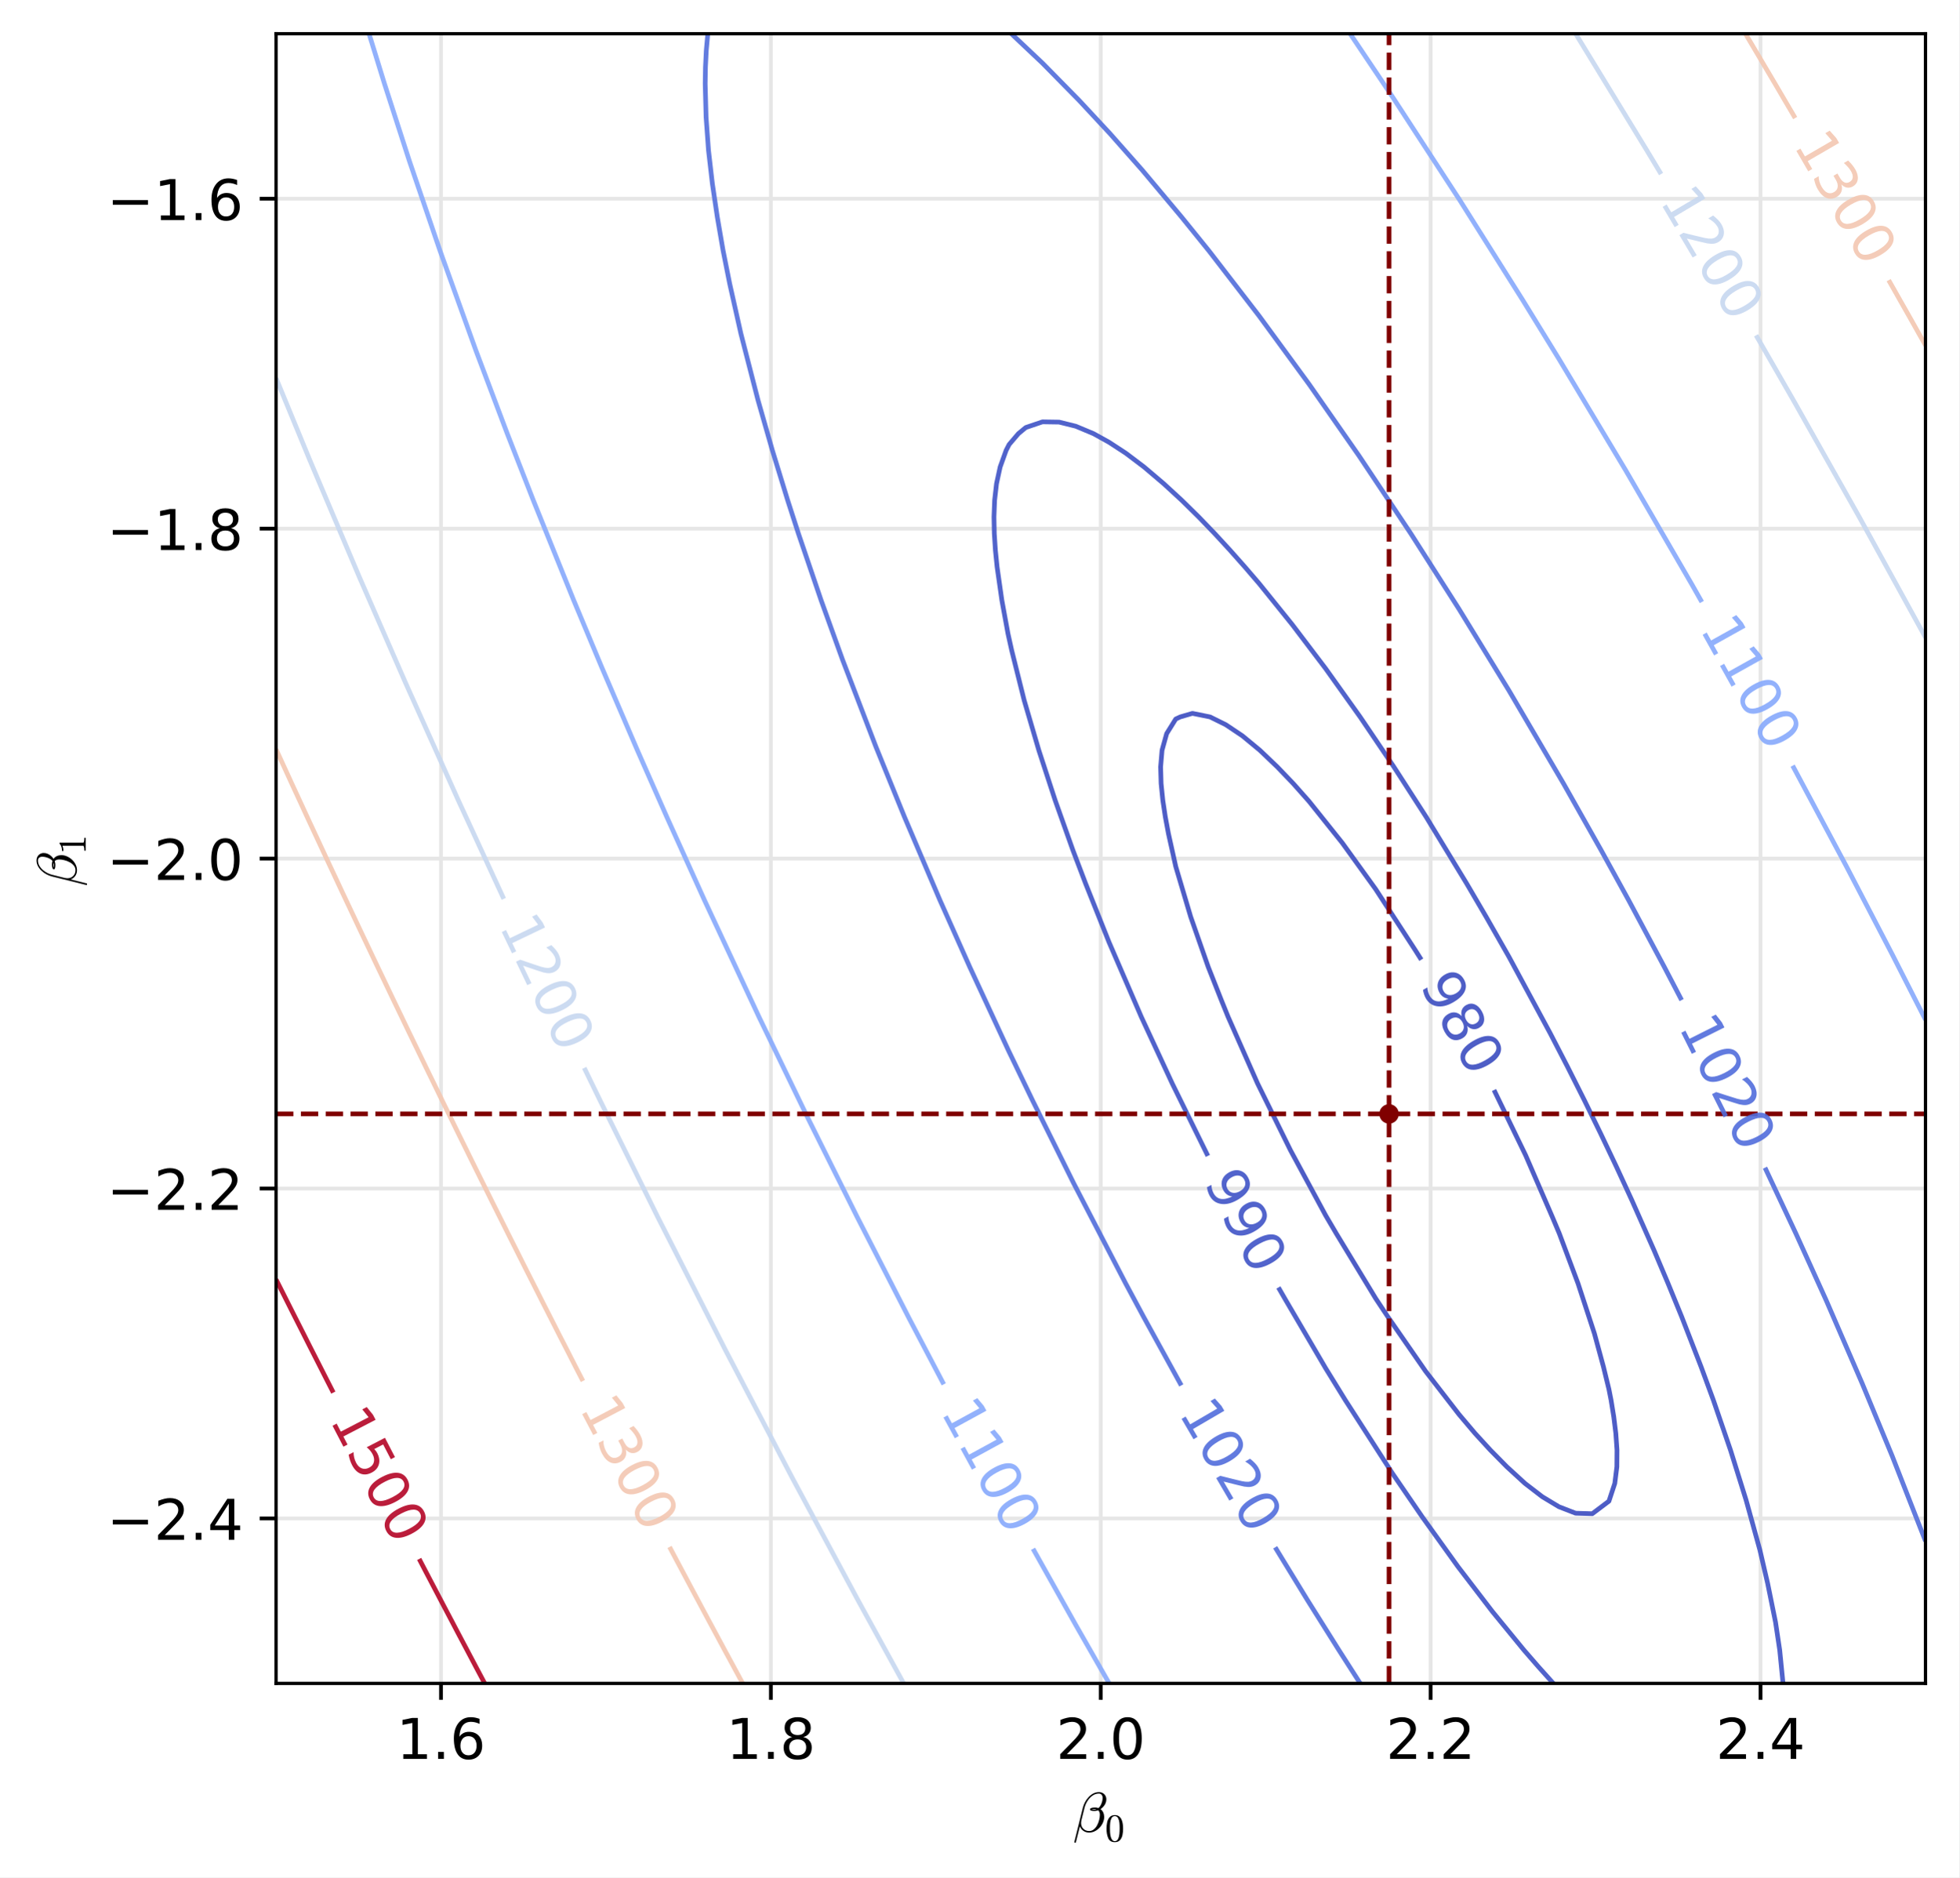
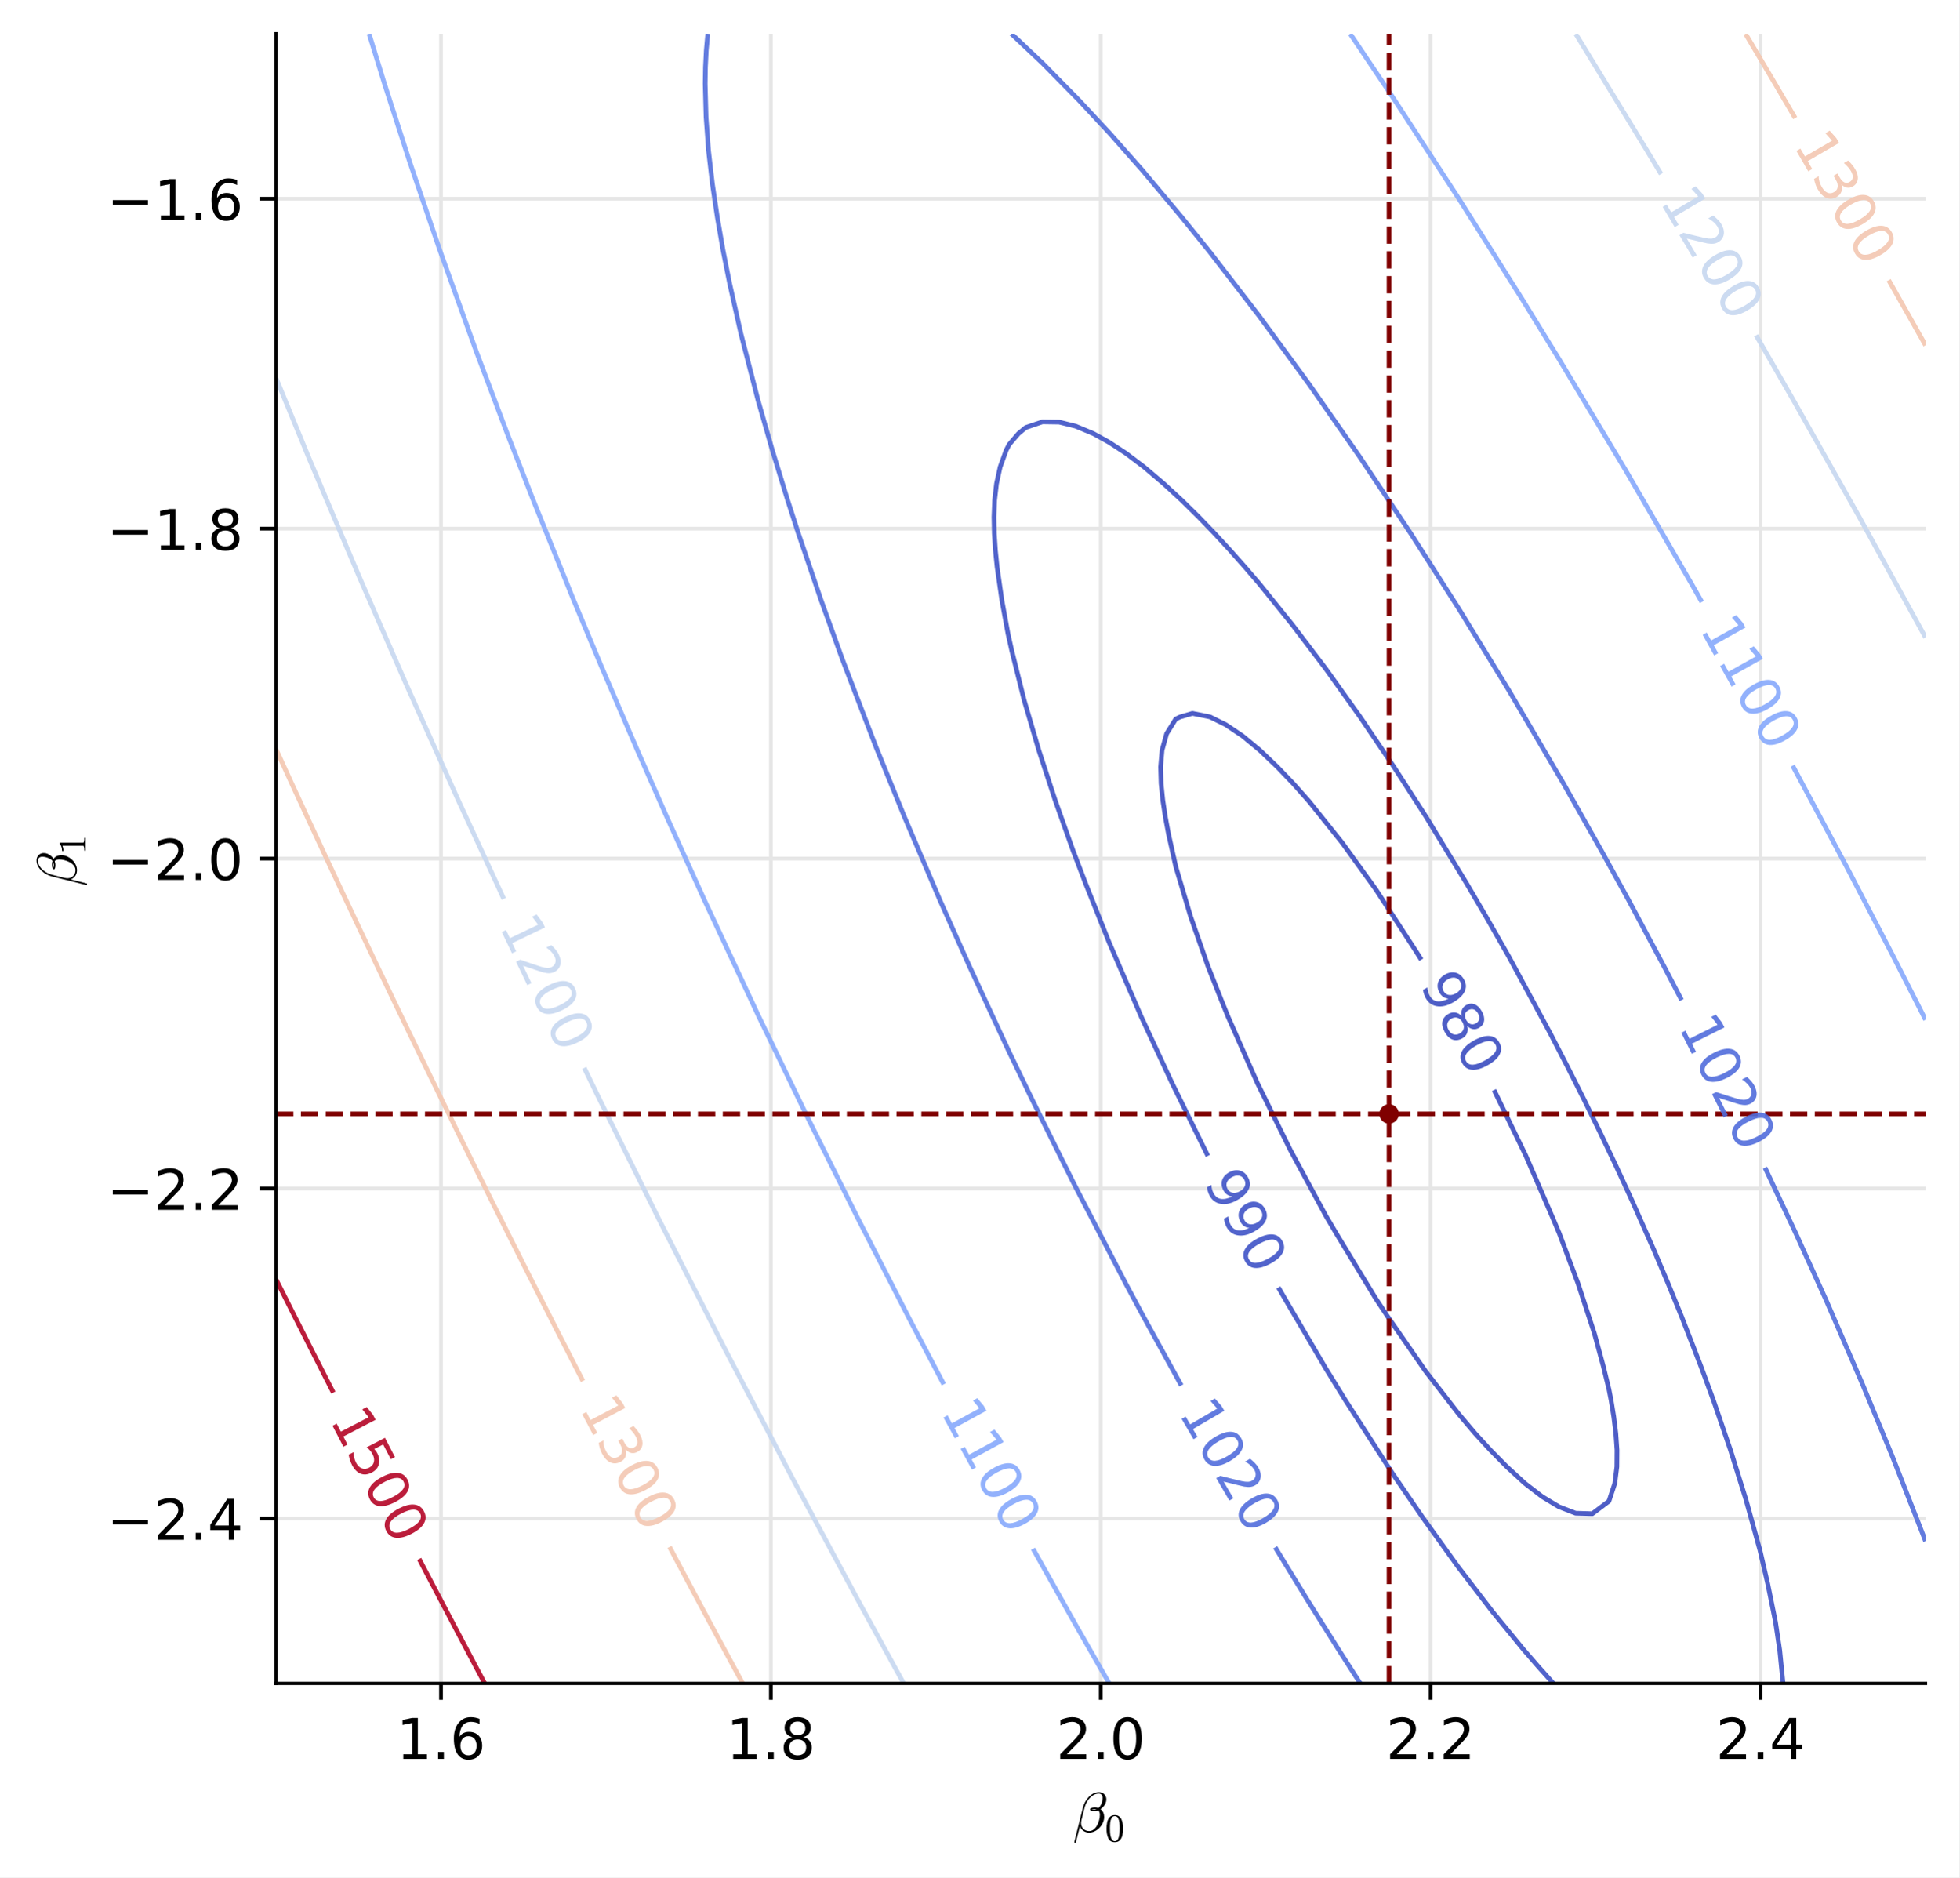
<svg xmlns="http://www.w3.org/2000/svg" xmlns:xlink="http://www.w3.org/1999/xlink" width="418.393pt" height="400.868pt" viewBox="0 0 418.393 400.868" version="1.1">
  <defs>
    <style type="text/css">*{stroke-linejoin: round; stroke-linecap: butt}</style>
  </defs>
  <g id="figure_1">
    <g id="patch_1">
      <path d="M -0 400.868  L 418.393 400.868  L 418.393 0  L -0 0  z " style="fill: #ffffff" />
    </g>
    <g id="axes_1">
      <g id="patch_2">
        <path d="M 58.953 359.44  L 411.193 359.44  L 411.193 7.2  L 58.953 7.2  z " style="fill: #ffffff" />
      </g>
      <g id="matplotlib.axis_1">
        <g id="xtick_1">
          <g id="line2d_1">
-             <path d="M 94.177 359.44  L 94.177 7.2  " clip-path="url(#pb0c9fd48da)" style="fill: none; stroke: #e6e6e6; stroke-width: 0.8; stroke-linecap: square" />
+             <path d="M 94.177 359.44  L 94.177 7.2  " clip-path="url(#pde7f11055d)" style="fill: none; stroke: #e6e6e6; stroke-width: 0.8; stroke-linecap: square" />
          </g>
          <g id="line2d_2">
            <defs>
-               <path id="m030acf372f" d="M 0 0  L 0 3.5  " style="stroke: #000000; stroke-width: 0.8" />
-             </defs>
-             <g>
-               <use xlink:href="#m030acf372f" x="94.177" y="359.44" style="stroke: #000000; stroke-width: 0.8" />
+               <path id="mb6b72f43f3" d="M 0 0  L 0 3.5  " style="stroke: #000000; stroke-width: 0.8" />
+             </defs>
+             <g>
+               <use xlink:href="#mb6b72f43f3" x="94.177" y="359.44" style="stroke: #000000; stroke-width: 0.8" />
            </g>
          </g>
          <g id="text_1">
            <g transform="translate(84.63525 375.5581) scale(0.12 -0.12)">
              <defs>
                <path id="DejaVuSans-31" d="M 794 531  L 1825 531  L 1825 4091  L 703 3866  L 703 4441  L 1819 4666  L 2450 4666  L 2450 531  L 3481 531  L 3481 0  L 794 0  L 794 531  z " transform="scale(0.015625)" />
                <path id="DejaVuSans-2e" d="M 684 794  L 1344 794  L 1344 0  L 684 0  L 684 794  z " transform="scale(0.015625)" />
                <path id="DejaVuSans-36" d="M 2113 2584  Q 1688 2584 1439 2293  Q 1191 2003 1191 1497  Q 1191 994 1439 701  Q 1688 409 2113 409  Q 2538 409 2786 701  Q 3034 994 3034 1497  Q 3034 2003 2786 2293  Q 2538 2584 2113 2584  z M 3366 4563  L 3366 3988  Q 3128 4100 2886 4159  Q 2644 4219 2406 4219  Q 1781 4219 1451 3797  Q 1122 3375 1075 2522  Q 1259 2794 1537 2939  Q 1816 3084 2150 3084  Q 2853 3084 3261 2657  Q 3669 2231 3669 1497  Q 3669 778 3244 343  Q 2819 -91 2113 -91  Q 1303 -91 875 529  Q 447 1150 447 2328  Q 447 3434 972 4092  Q 1497 4750 2381 4750  Q 2619 4750 2861 4703  Q 3103 4656 3366 4563  z " transform="scale(0.015625)" />
              </defs>
              <use xlink:href="#DejaVuSans-31" />
              <use xlink:href="#DejaVuSans-2e" x="63.623" />
              <use xlink:href="#DejaVuSans-36" x="95.41" />
            </g>
          </g>
        </g>
        <g id="xtick_2">
          <g id="line2d_3">
-             <path d="M 164.625 359.44  L 164.625 7.2  " clip-path="url(#pb0c9fd48da)" style="fill: none; stroke: #e6e6e6; stroke-width: 0.8; stroke-linecap: square" />
+             <path d="M 164.625 359.44  L 164.625 7.2  " clip-path="url(#pde7f11055d)" style="fill: none; stroke: #e6e6e6; stroke-width: 0.8; stroke-linecap: square" />
          </g>
          <g id="line2d_4">
            <g>
-               <use xlink:href="#m030acf372f" x="164.625" y="359.44" style="stroke: #000000; stroke-width: 0.8" />
+               <use xlink:href="#mb6b72f43f3" x="164.625" y="359.44" style="stroke: #000000; stroke-width: 0.8" />
            </g>
          </g>
          <g id="text_2">
            <g transform="translate(155.0832 375.5581) scale(0.12 -0.12)">
              <defs>
                <path id="DejaVuSans-38" d="M 2034 2216  Q 1584 2216 1326 1975  Q 1069 1734 1069 1313  Q 1069 891 1326 650  Q 1584 409 2034 409  Q 2484 409 2743 651  Q 3003 894 3003 1313  Q 3003 1734 2745 1975  Q 2488 2216 2034 2216  z M 1403 2484  Q 997 2584 770 2862  Q 544 3141 544 3541  Q 544 4100 942 4425  Q 1341 4750 2034 4750  Q 2731 4750 3128 4425  Q 3525 4100 3525 3541  Q 3525 3141 3298 2862  Q 3072 2584 2669 2484  Q 3125 2378 3379 2068  Q 3634 1759 3634 1313  Q 3634 634 3220 271  Q 2806 -91 2034 -91  Q 1263 -91 848 271  Q 434 634 434 1313  Q 434 1759 690 2068  Q 947 2378 1403 2484  z M 1172 3481  Q 1172 3119 1398 2916  Q 1625 2713 2034 2713  Q 2441 2713 2670 2916  Q 2900 3119 2900 3481  Q 2900 3844 2670 4047  Q 2441 4250 2034 4250  Q 1625 4250 1398 4047  Q 1172 3844 1172 3481  z " transform="scale(0.015625)" />
              </defs>
              <use xlink:href="#DejaVuSans-31" />
              <use xlink:href="#DejaVuSans-2e" x="63.623" />
              <use xlink:href="#DejaVuSans-38" x="95.41" />
            </g>
          </g>
        </g>
        <g id="xtick_3">
          <g id="line2d_5">
-             <path d="M 235.073 359.44  L 235.073 7.2  " clip-path="url(#pb0c9fd48da)" style="fill: none; stroke: #e6e6e6; stroke-width: 0.8; stroke-linecap: square" />
+             <path d="M 235.073 359.44  L 235.073 7.2  " clip-path="url(#pde7f11055d)" style="fill: none; stroke: #e6e6e6; stroke-width: 0.8; stroke-linecap: square" />
          </g>
          <g id="line2d_6">
            <g>
-               <use xlink:href="#m030acf372f" x="235.073" y="359.44" style="stroke: #000000; stroke-width: 0.8" />
+               <use xlink:href="#mb6b72f43f3" x="235.073" y="359.44" style="stroke: #000000; stroke-width: 0.8" />
            </g>
          </g>
          <g id="text_3">
            <g transform="translate(225.5312 375.5581) scale(0.12 -0.12)">
              <defs>
                <path id="DejaVuSans-32" d="M 1228 531  L 3431 531  L 3431 0  L 469 0  L 469 531  Q 828 903 1448 1529  Q 2069 2156 2228 2338  Q 2531 2678 2651 2914  Q 2772 3150 2772 3378  Q 2772 3750 2511 3984  Q 2250 4219 1831 4219  Q 1534 4219 1204 4116  Q 875 4013 500 3803  L 500 4441  Q 881 4594 1212 4672  Q 1544 4750 1819 4750  Q 2544 4750 2975 4387  Q 3406 4025 3406 3419  Q 3406 3131 3298 2873  Q 3191 2616 2906 2266  Q 2828 2175 2409 1742  Q 1991 1309 1228 531  z " transform="scale(0.015625)" />
                <path id="DejaVuSans-30" d="M 2034 4250  Q 1547 4250 1301 3770  Q 1056 3291 1056 2328  Q 1056 1369 1301 889  Q 1547 409 2034 409  Q 2525 409 2770 889  Q 3016 1369 3016 2328  Q 3016 3291 2770 3770  Q 2525 4250 2034 4250  z M 2034 4750  Q 2819 4750 3233 4129  Q 3647 3509 3647 2328  Q 3647 1150 3233 529  Q 2819 -91 2034 -91  Q 1250 -91 836 529  Q 422 1150 422 2328  Q 422 3509 836 4129  Q 1250 4750 2034 4750  z " transform="scale(0.015625)" />
              </defs>
              <use xlink:href="#DejaVuSans-32" />
              <use xlink:href="#DejaVuSans-2e" x="63.623" />
              <use xlink:href="#DejaVuSans-30" x="95.41" />
            </g>
          </g>
        </g>
        <g id="xtick_4">
          <g id="line2d_7">
-             <path d="M 305.521 359.44  L 305.521 7.2  " clip-path="url(#pb0c9fd48da)" style="fill: none; stroke: #e6e6e6; stroke-width: 0.8; stroke-linecap: square" />
+             <path d="M 305.521 359.44  L 305.521 7.2  " clip-path="url(#pde7f11055d)" style="fill: none; stroke: #e6e6e6; stroke-width: 0.8; stroke-linecap: square" />
          </g>
          <g id="line2d_8">
            <g>
-               <use xlink:href="#m030acf372f" x="305.521" y="359.44" style="stroke: #000000; stroke-width: 0.8" />
+               <use xlink:href="#mb6b72f43f3" x="305.521" y="359.44" style="stroke: #000000; stroke-width: 0.8" />
            </g>
          </g>
          <g id="text_4">
            <g transform="translate(295.9792 375.5581) scale(0.12 -0.12)">
              <use xlink:href="#DejaVuSans-32" />
              <use xlink:href="#DejaVuSans-2e" x="63.623" />
              <use xlink:href="#DejaVuSans-32" x="95.41" />
            </g>
          </g>
        </g>
        <g id="xtick_5">
          <g id="line2d_9">
-             <path d="M 375.969 359.44  L 375.969 7.2  " clip-path="url(#pb0c9fd48da)" style="fill: none; stroke: #e6e6e6; stroke-width: 0.8; stroke-linecap: square" />
+             <path d="M 375.969 359.44  L 375.969 7.2  " clip-path="url(#pde7f11055d)" style="fill: none; stroke: #e6e6e6; stroke-width: 0.8; stroke-linecap: square" />
          </g>
          <g id="line2d_10">
            <g>
-               <use xlink:href="#m030acf372f" x="375.969" y="359.44" style="stroke: #000000; stroke-width: 0.8" />
+               <use xlink:href="#mb6b72f43f3" x="375.969" y="359.44" style="stroke: #000000; stroke-width: 0.8" />
            </g>
          </g>
          <g id="text_5">
            <g transform="translate(366.4273 375.5581) scale(0.12 -0.12)">
              <defs>
                <path id="DejaVuSans-34" d="M 2419 4116  L 825 1625  L 2419 1625  L 2419 4116  z M 2253 4666  L 3047 4666  L 3047 1625  L 3713 1625  L 3713 1100  L 3047 1100  L 3047 0  L 2419 0  L 2419 1100  L 313 1100  L 313 1709  L 2253 4666  z " transform="scale(0.015625)" />
              </defs>
              <use xlink:href="#DejaVuSans-32" />
              <use xlink:href="#DejaVuSans-2e" x="63.623" />
              <use xlink:href="#DejaVuSans-34" x="95.41" />
            </g>
          </g>
        </g>
        <g id="text_6">
          <g transform="translate(229.1931 391.1719) scale(0.12 -0.12)">
            <defs>
              <path id="Cmmi10-af" d="M 172 -1241  Q 153 -1241 137 -1219  Q 122 -1197 122 -1178  L 1106 2778  Q 1191 3097 1353 3397  Q 1516 3697 1761 3955  Q 2006 4213 2300 4363  Q 2594 4513 2925 4513  Q 3163 4513 3355 4408  Q 3547 4303 3658 4114  Q 3769 3925 3769 3688  Q 3769 3459 3681 3251  Q 3594 3044 3437 2864  Q 3281 2684 3103 2572  Q 3206 2506 3287 2404  Q 3369 2303 3419 2192  Q 3469 2081 3497 1945  Q 3525 1809 3525 1691  Q 3525 1363 3384 1044  Q 3244 725 3001 465  Q 2759 206 2446 54  Q 2134 -97 1806 -97  Q 1447 -97 1159 100  Q 872 297 763 634  L 300 -1203  Q 300 -1241 250 -1241  L 172 -1241  z M 1819 78  Q 2106 78 2339 267  Q 2572 456 2723 742  Q 2875 1028 2954 1348  Q 3034 1669 3034 1931  Q 3034 2256 2847 2444  Q 2628 2363 2419 2363  Q 1913 2363 1913 2534  Q 1913 2759 2491 2759  Q 2697 2759 2869 2694  Q 3006 2800 3118 3006  Q 3231 3213 3289 3438  Q 3347 3663 3347 3859  Q 3347 4069 3236 4208  Q 3125 4347 2913 4347  Q 2522 4347 2186 4106  Q 1850 3866 1619 3498  Q 1388 3131 1288 2741  L 934 1325  Q 900 1178 891 997  Q 891 597 1153 337  Q 1416 78 1819 78  z M 2106 2553  Q 2203 2528 2425 2528  Q 2534 2528 2644 2566  Q 2638 2572 2619 2572  Q 2550 2591 2472 2591  Q 2181 2591 2106 2553  z " transform="scale(0.015625)" />
              <path id="Cmr10-30" d="M 1600 -141  Q 816 -141 533 504  Q 250 1150 250 2041  Q 250 2597 351 3087  Q 453 3578 754 3920  Q 1056 4263 1600 4263  Q 2022 4263 2290 4056  Q 2559 3850 2700 3523  Q 2841 3197 2892 2823  Q 2944 2450 2944 2041  Q 2944 1491 2842 1011  Q 2741 531 2444 195  Q 2147 -141 1600 -141  z M 1600 25  Q 1956 25 2131 390  Q 2306 756 2347 1200  Q 2388 1644 2388 2144  Q 2388 2625 2347 3031  Q 2306 3438 2132 3767  Q 1959 4097 1600 4097  Q 1238 4097 1063 3765  Q 888 3434 847 3029  Q 806 2625 806 2144  Q 806 1788 823 1472  Q 841 1156 916 820  Q 991 484 1158 254  Q 1325 25 1600 25  z " transform="scale(0.015625)" />
            </defs>
            <use xlink:href="#Cmmi10-af" transform="translate(0 0.484375)" />
            <use xlink:href="#Cmr10-30" transform="translate(56.49414 -16.52188) scale(0.7)" />
          </g>
        </g>
      </g>
      <g id="matplotlib.axis_2">
        <g id="ytick_1">
          <g id="line2d_11">
-             <path d="M 58.953 324.216  L 411.193 324.216  " clip-path="url(#pb0c9fd48da)" style="fill: none; stroke: #e6e6e6; stroke-width: 0.8; stroke-linecap: square" />
+             <path d="M 58.953 324.216  L 411.193 324.216  " clip-path="url(#pde7f11055d)" style="fill: none; stroke: #e6e6e6; stroke-width: 0.8; stroke-linecap: square" />
          </g>
          <g id="line2d_12">
            <defs>
-               <path id="ma2bfcfcd6b" d="M 0 0  L -3.5 0  " style="stroke: #000000; stroke-width: 0.8" />
-             </defs>
-             <g>
-               <use xlink:href="#ma2bfcfcd6b" x="58.953" y="324.216" style="stroke: #000000; stroke-width: 0.8" />
+               <path id="m7d880b945a" d="M 0 0  L -3.5 0  " style="stroke: #000000; stroke-width: 0.8" />
+             </defs>
+             <g>
+               <use xlink:href="#m7d880b945a" x="58.953" y="324.216" style="stroke: #000000; stroke-width: 0.8" />
            </g>
          </g>
          <g id="text_7">
            <g transform="translate(22.81375 328.7751) scale(0.12 -0.12)">
              <defs>
                <path id="DejaVuSans-2212" d="M 678 2272  L 4684 2272  L 4684 1741  L 678 1741  L 678 2272  z " transform="scale(0.015625)" />
              </defs>
              <use xlink:href="#DejaVuSans-2212" />
              <use xlink:href="#DejaVuSans-32" x="83.789" />
              <use xlink:href="#DejaVuSans-2e" x="147.412" />
              <use xlink:href="#DejaVuSans-34" x="179.199" />
            </g>
          </g>
        </g>
        <g id="ytick_2">
          <g id="line2d_13">
-             <path d="M 58.953 253.768  L 411.193 253.768  " clip-path="url(#pb0c9fd48da)" style="fill: none; stroke: #e6e6e6; stroke-width: 0.8; stroke-linecap: square" />
+             <path d="M 58.953 253.768  L 411.193 253.768  " clip-path="url(#pde7f11055d)" style="fill: none; stroke: #e6e6e6; stroke-width: 0.8; stroke-linecap: square" />
          </g>
          <g id="line2d_14">
            <g>
-               <use xlink:href="#ma2bfcfcd6b" x="58.953" y="253.768" style="stroke: #000000; stroke-width: 0.8" />
+               <use xlink:href="#m7d880b945a" x="58.953" y="253.768" style="stroke: #000000; stroke-width: 0.8" />
            </g>
          </g>
          <g id="text_8">
            <g transform="translate(22.81375 258.3271) scale(0.12 -0.12)">
              <use xlink:href="#DejaVuSans-2212" />
              <use xlink:href="#DejaVuSans-32" x="83.789" />
              <use xlink:href="#DejaVuSans-2e" x="147.412" />
              <use xlink:href="#DejaVuSans-32" x="179.199" />
            </g>
          </g>
        </g>
        <g id="ytick_3">
          <g id="line2d_15">
-             <path d="M 58.953 183.32  L 411.193 183.32  " clip-path="url(#pb0c9fd48da)" style="fill: none; stroke: #e6e6e6; stroke-width: 0.8; stroke-linecap: square" />
+             <path d="M 58.953 183.32  L 411.193 183.32  " clip-path="url(#pde7f11055d)" style="fill: none; stroke: #e6e6e6; stroke-width: 0.8; stroke-linecap: square" />
          </g>
          <g id="line2d_16">
            <g>
-               <use xlink:href="#ma2bfcfcd6b" x="58.953" y="183.32" style="stroke: #000000; stroke-width: 0.8" />
+               <use xlink:href="#m7d880b945a" x="58.953" y="183.32" style="stroke: #000000; stroke-width: 0.8" />
            </g>
          </g>
          <g id="text_9">
            <g transform="translate(22.81375 187.8791) scale(0.12 -0.12)">
              <use xlink:href="#DejaVuSans-2212" />
              <use xlink:href="#DejaVuSans-32" x="83.789" />
              <use xlink:href="#DejaVuSans-2e" x="147.412" />
              <use xlink:href="#DejaVuSans-30" x="179.199" />
            </g>
          </g>
        </g>
        <g id="ytick_4">
          <g id="line2d_17">
-             <path d="M 58.953 112.872  L 411.193 112.872  " clip-path="url(#pb0c9fd48da)" style="fill: none; stroke: #e6e6e6; stroke-width: 0.8; stroke-linecap: square" />
+             <path d="M 58.953 112.872  L 411.193 112.872  " clip-path="url(#pde7f11055d)" style="fill: none; stroke: #e6e6e6; stroke-width: 0.8; stroke-linecap: square" />
          </g>
          <g id="line2d_18">
            <g>
-               <use xlink:href="#ma2bfcfcd6b" x="58.953" y="112.872" style="stroke: #000000; stroke-width: 0.8" />
+               <use xlink:href="#m7d880b945a" x="58.953" y="112.872" style="stroke: #000000; stroke-width: 0.8" />
            </g>
          </g>
          <g id="text_10">
            <g transform="translate(22.81375 117.4311) scale(0.12 -0.12)">
              <use xlink:href="#DejaVuSans-2212" />
              <use xlink:href="#DejaVuSans-31" x="83.789" />
              <use xlink:href="#DejaVuSans-2e" x="147.412" />
              <use xlink:href="#DejaVuSans-38" x="179.199" />
            </g>
          </g>
        </g>
        <g id="ytick_5">
          <g id="line2d_19">
-             <path d="M 58.953 42.424  L 411.193 42.424  " clip-path="url(#pb0c9fd48da)" style="fill: none; stroke: #e6e6e6; stroke-width: 0.8; stroke-linecap: square" />
+             <path d="M 58.953 42.424  L 411.193 42.424  " clip-path="url(#pde7f11055d)" style="fill: none; stroke: #e6e6e6; stroke-width: 0.8; stroke-linecap: square" />
          </g>
          <g id="line2d_20">
            <g>
-               <use xlink:href="#ma2bfcfcd6b" x="58.953" y="42.424" style="stroke: #000000; stroke-width: 0.8" />
+               <use xlink:href="#m7d880b945a" x="58.953" y="42.424" style="stroke: #000000; stroke-width: 0.8" />
            </g>
          </g>
          <g id="text_11">
            <g transform="translate(22.81375 46.98306) scale(0.12 -0.12)">
              <use xlink:href="#DejaVuSans-2212" />
              <use xlink:href="#DejaVuSans-31" x="83.789" />
              <use xlink:href="#DejaVuSans-2e" x="147.412" />
              <use xlink:href="#DejaVuSans-36" x="179.199" />
            </g>
          </g>
        </g>
        <g id="text_12">
          <g transform="translate(16.31812 189.2) rotate(-90) scale(0.12 -0.12)">
            <defs>
              <path id="Cmr10-31" d="M 594 0  L 594 225  Q 1394 225 1394 428  L 1394 3788  Q 1063 3628 556 3628  L 556 3853  Q 1341 3853 1741 4263  L 1831 4263  Q 1853 4263 1873 4245  Q 1894 4228 1894 4206  L 1894 428  Q 1894 225 2694 225  L 2694 0  L 594 0  z " transform="scale(0.015625)" />
            </defs>
            <use xlink:href="#Cmmi10-af" transform="translate(0 0.484375)" />
            <use xlink:href="#Cmr10-31" transform="translate(56.49414 -16.52188) scale(0.7)" />
          </g>
        </g>
      </g>
      <g id="PathCollection_1">
        <defs>
-           <path id="m819773a669" d="M 0 1.581  C 0.419 1.581 0.822 1.415 1.118 1.118  C 1.415 0.822 1.581 0.419 1.581 0  C 1.581 -0.419 1.415 -0.822 1.118 -1.118  C 0.822 -1.415 0.419 -1.581 0 -1.581  C -0.419 -1.581 -0.822 -1.415 -1.118 -1.118  C -1.415 -0.822 -1.581 -0.419 -1.581 0  C -1.581 0.419 -1.415 0.822 -1.118 1.118  C -0.822 1.415 -0.419 1.581 0 1.581  z " style="stroke: #800000" />
+           <path id="mbd5f564808" d="M 0 1.581  C 0.419 1.581 0.822 1.415 1.118 1.118  C 1.415 0.822 1.581 0.419 1.581 0  C 1.581 -0.419 1.415 -0.822 1.118 -1.118  C 0.822 -1.415 0.419 -1.581 0 -1.581  C -0.419 -1.581 -0.822 -1.415 -1.118 -1.118  C -1.415 -0.822 -1.581 -0.419 -1.581 0  C -1.581 0.419 -1.415 0.822 -1.118 1.118  C -0.822 1.415 -0.419 1.581 0 1.581  z " style="stroke: #800000" />
        </defs>
-         <g clip-path="url(#pb0c9fd48da)">
-           <use xlink:href="#m819773a669" x="296.638" y="237.842" style="fill: #800000; stroke: #800000" />
+         <g clip-path="url(#pde7f11055d)">
+           <use xlink:href="#mbd5f564808" x="296.638" y="237.842" style="fill: #800000; stroke: #800000" />
        </g>
      </g>
      <g id="QuadContourSet_1">
-         <path d="M 319.053 232.743  L 325.802 246.669  L 331.497 259.817  L 332.998 263.375  L 336.994 274.048  L 340.491 284.722  L 342.423 291.838  L 343.592 296.634  L 344.049 298.954  L 344.627 302.512  L 345.067 306.07  L 345.316 309.628  L 345.289 313.186  L 344.843 316.744  L 343.592 320.53  L 340.034 323.21  L 336.476 323.104  L 332.918 321.724  L 329.36 319.581  L 325.671 316.744  L 321.789 313.186  L 318.278 309.628  L 315.018 306.07  L 311.57 301.997  L 304.454 292.805  L 296.386 281.164  L 293.78 277.239  L 285.368 263.375  L 283.106 259.53  L 275.576 245.585  L 268.562 231.353  L 262.268 217.121  L 260.826 213.563  L 258.015 206.447  L 254.281 195.773  L 251.084 185.015  L 249.522 177.983  L 248.859 174.425  L 248.32 170.867  L 247.957 167.309  L 247.854 163.751  L 248.156 160.193  L 249.146 156.635  L 251.084 153.527  L 252.034 153.077  L 254.642 152.315  L 258.408 153.077  L 261.758 154.731  L 265.316 157.11  L 269.045 160.193  L 272.774 163.751  L 276.185 167.309  L 279.548 171.1  L 286.664 179.995  L 293.78 189.857  L 302.244 202.889  L 303.524 204.915  L 303.524 204.915  " clip-path="url(#pb0c9fd48da)" style="fill: none; stroke: #3b4cc0; stroke-opacity: 0.9" />
-         <path d="M 331.725 359.44  L 328.53 355.882  L 325.441 352.324  L 318.686 344.074  L 311.372 334.534  L 303.707 323.86  L 297.338 314.556  L 287.295 298.954  L 283.106 292.164  L 274.573 277.606  L 273.01 274.899  M 257.943 246.807  L 250.336 231.353  L 243.728 217.121  L 236.852 201.215  L 231.834 188.657  L 229.123 181.541  L 225.328 170.867  L 221.843 160.193  L 218.712 149.519  L 216.043 138.845  L 215.254 135.287  L 213.949 128.171  L 212.931 121.055  L 212.569 117.497  L 212.336 113.939  L 212.265 110.381  L 212.402 106.823  L 212.81 103.265  L 213.583 99.707  L 214.864 96.149  L 215.504 94.908  L 217.478 92.592  L 219.062 91.281  L 222.62 90.07  L 226.178 90.125  L 229.736 91.007  L 233.525 92.592  L 236.852 94.435  L 240.41 96.757  L 244.316 99.707  L 248.506 103.265  L 252.371 106.823  L 255.989 110.381  L 259.417 113.939  L 262.695 117.497  L 265.852 121.055  L 268.91 124.613  L 275.99 133.391  L 283.106 142.771  L 290.461 153.077  L 297.677 163.751  L 304.558 174.425  L 313.215 188.657  L 317.381 195.773  L 322.244 204.3  L 331.082 220.679  L 334.762 227.795  L 338.342 234.911  L 341.822 242.027  L 345.202 249.143  L 348.483 256.259  L 353.212 266.933  L 356.224 274.048  L 359.134 281.164  L 363.276 291.838  L 365.895 298.954  L 369.555 309.628  L 372.885 320.302  L 375.836 330.976  L 377.489 338.092  L 379.171 346.38  L 380.063 352.324  L 380.773 359.44  L 380.773 359.44  " clip-path="url(#pb0c9fd48da)" style="fill: none; stroke: #3f53c6; stroke-opacity: 0.9" />
-         <path d="M 290.482 359.44  L 285.922 352.324  L 279.212 341.65  L 272.318 330.383  M 252.271 295.816  L 244.213 281.164  L 240.392 274.048  L 229.309 252.701  L 220.478 234.911  L 215.329 224.237  L 207.082 206.447  L 200.729 192.215  L 193.147 174.425  L 187.04 159.417  L 179.924 140.864  L 175.349 128.171  L 170.507 113.939  L 168.209 106.823  L 164.935 96.149  L 161.88 85.476  L 158.219 71.244  L 155.824 60.57  L 154.406 53.454  L 153.18 46.338  L 152.126 39.222  L 151.3 32.106  L 150.782 24.99  L 150.592 17.874  L 150.65 14.316  L 150.828 10.758  L 151.147 7.2  M 215.975 7.2  L 222.62 13.475  L 230.445 21.432  L 237.064 28.548  L 243.968 36.365  L 252.326 46.338  L 258.2 53.592  L 268.874 67.436  L 279.548 82.017  L 290.222 97.325  L 301.294 113.939  L 311.57 130.028  L 322.244 147.442  L 333.896 167.309  L 341.932 181.541  L 347.807 192.215  L 355.411 206.447  L 359.113 213.538  M 376.921 249.325  L 383.516 263.375  L 389.971 277.606  L 397.675 295.396  L 404.077 310.873  L 411.193 329.062  L 411.193 329.062  " clip-path="url(#pb0c9fd48da)" style="fill: none; stroke: #516ddb; stroke-opacity: 0.9" />
-         <path d="M 236.869 359.44  L 229.736 346.97  L 220.611 330.703  M 201.541 295.578  L 194.156 281.521  L 183.031 259.817  L 172.399 238.469  L 162.075 217.121  L 150.442 192.215  L 142.393 174.425  L 136.111 160.193  L 128.467 142.403  L 122.513 128.171  L 113.887 106.823  L 108.325 92.592  L 101.612 74.802  L 93.934 53.454  L 87.417 34.36  L 82.098 17.874  L 78.804 7.2  M 288.324 7.2  L 297.338 20.628  L 311.77 42.78  L 325.221 64.128  L 332.918 76.639  L 347.149 100.378  L 361.381 124.916  L 363.43 128.535  M 382.823 163.48  L 394.366 185.099  L 404.077 203.756  L 411.193 217.739  L 411.193 217.739  " clip-path="url(#pb0c9fd48da)" style="fill: none; stroke: #86a9fc; stroke-opacity: 0.9" />
-         <path d="M 192.983 359.44  L 183.211 341.65  L 169.25 315.662  L 154.923 288.28  L 140.444 259.817  L 128.118 234.911  L 124.762 228.018  M 107.578 191.921  L 97.86 170.867  L 86.673 145.961  L 76.743 123.23  L 66.069 98.035  L 58.953 80.756  M 336.486 7.2  L 351.688 32.106  L 354.73 37.16  M 375.013 71.59  L 382.999 85.476  L 397.045 110.381  L 411.193 136.109  L 411.193 136.109  " clip-path="url(#pb0c9fd48da)" style="fill: none; stroke: #c7d7f0; stroke-opacity: 0.9" />
-         <path d="M 158.598 359.44  L 158.577 359.4  L 156.678 355.882  L 155.019 352.824  L 154.75 352.324  L 152.838 348.766  L 151.461 346.213  L 150.924 345.208  L 149.021 341.65  L 147.903 339.566  L 147.119 338.092  L 145.225 334.534  L 144.345 332.884  L 143.336 330.976  L 142.979 330.302  M 124.477 294.87  L 122.997 292.002  L 122.913 291.838  L 121.097 288.28  L 119.439 285.05  L 119.272 284.722  L 117.466 281.164  L 115.881 278.057  L 115.653 277.606  L 113.857 274.048  L 112.323 271.023  L 112.055 270.491  L 110.27 266.933  L 108.765 263.947  L 108.479 263.375  L 106.704 259.817  L 105.207 256.829  L 104.924 256.259  L 103.159 252.701  L 101.649 249.668  L 101.39 249.143  L 99.637 245.585  L 98.091 242.462  L 97.877 242.027  L 96.135 238.469  L 94.533 235.211  L 94.386 234.911  L 92.656 231.353  L 90.975 227.915  L 90.917 227.795  L 89.197 224.237  L 87.469 220.679  L 87.417 220.571  L 85.761 217.121  L 84.044 213.563  L 83.859 213.178  L 82.345 210.005  L 80.641 206.447  L 80.301 205.737  L 78.951 202.889  L 77.259 199.331  L 76.743 198.245  L 75.579 195.773  L 73.899 192.215  L 73.185 190.703  L 72.227 188.657  L 70.56 185.099  L 69.627 183.11  L 68.898 181.541  L 67.243 177.983  L 66.069 175.464  L 65.589 174.425  L 63.948 170.867  L 62.511 167.765  L 62.302 167.309  L 60.673 163.751  L 59.037 160.193  L 58.953 160.01  M 372.748 7.2  L 374.858 10.758  L 375.613 12.028  L 376.96 14.316  L 379.065 17.874  L 379.171 18.053  L 381.15 21.432  L 382.729 24.114  L 383.24 24.99  L 383.363 25.202  M 403.33 59.818  L 403.758 60.57  L 404.077 61.129  L 405.771 64.128  L 407.635 67.409  L 407.791 67.686  L 409.791 71.244  L 411.193 73.726  " clip-path="url(#pb0c9fd48da)" style="fill: none; stroke: #f3c7b1; stroke-opacity: 0.9" />
-         <path d="M 103.51 359.44  L 101.649 355.944  L 101.616 355.882  L 99.738 352.324  L 98.091 349.216  L 97.854 348.766  L 95.984 345.208  L 94.533 342.458  L 94.11 341.65  L 92.246 338.092  L 90.975 335.672  L 90.382 334.534  L 89.512 332.867  M 71.178 297.348  L 70.182 295.396  L 69.627 294.311  L 68.373 291.838  L 66.564 288.28  L 66.069 287.307  L 64.765 284.722  L 62.964 281.164  L 62.511 280.27  L 61.173 277.606  L 59.38 274.048  L 58.953 273.2  " clip-path="url(#pb0c9fd48da)" style="fill: none; stroke: #b40426; stroke-opacity: 0.9" />
+         <path d="M 319.053 232.743  L 325.802 246.669  L 331.497 259.817  L 332.998 263.375  L 336.994 274.048  L 340.491 284.722  L 342.423 291.838  L 343.592 296.634  L 344.049 298.954  L 344.627 302.512  L 345.067 306.07  L 345.316 309.628  L 345.289 313.186  L 344.843 316.744  L 343.592 320.53  L 340.034 323.21  L 336.476 323.104  L 332.918 321.724  L 329.36 319.581  L 325.671 316.744  L 321.789 313.186  L 318.278 309.628  L 315.018 306.07  L 311.57 301.997  L 304.454 292.805  L 296.386 281.164  L 293.78 277.239  L 285.368 263.375  L 283.106 259.53  L 275.576 245.585  L 268.562 231.353  L 262.268 217.121  L 260.826 213.563  L 258.015 206.447  L 254.281 195.773  L 251.084 185.015  L 249.522 177.983  L 248.859 174.425  L 248.32 170.867  L 247.957 167.309  L 247.854 163.751  L 248.156 160.193  L 249.146 156.635  L 251.084 153.527  L 252.034 153.077  L 254.642 152.315  L 258.408 153.077  L 261.758 154.731  L 265.316 157.11  L 269.045 160.193  L 272.774 163.751  L 276.185 167.309  L 279.548 171.1  L 286.664 179.995  L 293.78 189.857  L 302.244 202.889  L 303.524 204.915  L 303.524 204.915  " clip-path="url(#pde7f11055d)" style="fill: none; stroke: #3b4cc0; stroke-opacity: 0.9" />
+         <path d="M 331.725 359.44  L 328.53 355.882  L 325.441 352.324  L 318.686 344.074  L 311.372 334.534  L 303.707 323.86  L 297.338 314.556  L 287.295 298.954  L 283.106 292.164  L 274.573 277.606  L 273.01 274.899  M 257.943 246.807  L 250.336 231.353  L 243.728 217.121  L 236.852 201.215  L 231.834 188.657  L 229.123 181.541  L 225.328 170.867  L 221.843 160.193  L 218.712 149.519  L 216.043 138.845  L 215.254 135.287  L 213.949 128.171  L 212.931 121.055  L 212.569 117.497  L 212.336 113.939  L 212.265 110.381  L 212.402 106.823  L 212.81 103.265  L 213.583 99.707  L 214.864 96.149  L 215.504 94.908  L 217.478 92.592  L 219.062 91.281  L 222.62 90.07  L 226.178 90.125  L 229.736 91.007  L 233.525 92.592  L 236.852 94.435  L 240.41 96.757  L 244.316 99.707  L 248.506 103.265  L 252.371 106.823  L 255.989 110.381  L 259.417 113.939  L 262.695 117.497  L 265.852 121.055  L 268.91 124.613  L 275.99 133.391  L 283.106 142.771  L 290.461 153.077  L 297.677 163.751  L 304.558 174.425  L 313.215 188.657  L 317.381 195.773  L 322.244 204.3  L 331.082 220.679  L 334.762 227.795  L 338.342 234.911  L 341.822 242.027  L 345.202 249.143  L 348.483 256.259  L 353.212 266.933  L 356.224 274.048  L 359.134 281.164  L 363.276 291.838  L 365.895 298.954  L 369.555 309.628  L 372.885 320.302  L 375.836 330.976  L 377.489 338.092  L 379.171 346.38  L 380.063 352.324  L 380.773 359.44  L 380.773 359.44  " clip-path="url(#pde7f11055d)" style="fill: none; stroke: #3f53c6; stroke-opacity: 0.9" />
+         <path d="M 290.482 359.44  L 285.922 352.324  L 279.212 341.65  L 272.318 330.383  M 252.271 295.816  L 244.213 281.164  L 240.392 274.048  L 229.309 252.701  L 220.478 234.911  L 215.329 224.237  L 207.082 206.447  L 200.729 192.215  L 193.147 174.425  L 187.04 159.417  L 179.924 140.864  L 175.349 128.171  L 170.507 113.939  L 168.209 106.823  L 164.935 96.149  L 161.88 85.476  L 158.219 71.244  L 155.824 60.57  L 154.406 53.454  L 153.18 46.338  L 152.126 39.222  L 151.3 32.106  L 150.782 24.99  L 150.592 17.874  L 150.65 14.316  L 150.828 10.758  L 151.147 7.2  M 215.975 7.2  L 222.62 13.475  L 230.445 21.432  L 237.064 28.548  L 243.968 36.365  L 252.326 46.338  L 258.2 53.592  L 268.874 67.436  L 279.548 82.017  L 290.222 97.325  L 301.294 113.939  L 311.57 130.028  L 322.244 147.442  L 333.896 167.309  L 341.932 181.541  L 347.807 192.215  L 355.411 206.447  L 359.113 213.538  M 376.921 249.325  L 383.516 263.375  L 389.971 277.606  L 397.675 295.396  L 404.077 310.873  L 411.193 329.062  L 411.193 329.062  " clip-path="url(#pde7f11055d)" style="fill: none; stroke: #516ddb; stroke-opacity: 0.9" />
+         <path d="M 236.869 359.44  L 229.736 346.97  L 220.611 330.703  M 201.541 295.578  L 194.156 281.521  L 183.031 259.817  L 172.399 238.469  L 162.075 217.121  L 150.442 192.215  L 142.393 174.425  L 136.111 160.193  L 128.467 142.403  L 122.513 128.171  L 113.887 106.823  L 108.325 92.592  L 101.612 74.802  L 93.934 53.454  L 87.417 34.36  L 82.098 17.874  L 78.804 7.2  M 288.324 7.2  L 297.338 20.628  L 311.77 42.78  L 325.221 64.128  L 332.918 76.639  L 347.149 100.378  L 361.381 124.916  L 363.43 128.535  M 382.823 163.48  L 394.366 185.099  L 404.077 203.756  L 411.193 217.739  L 411.193 217.739  " clip-path="url(#pde7f11055d)" style="fill: none; stroke: #86a9fc; stroke-opacity: 0.9" />
+         <path d="M 192.983 359.44  L 183.211 341.65  L 169.25 315.662  L 154.923 288.28  L 140.444 259.817  L 128.118 234.911  L 124.762 228.018  M 107.578 191.921  L 97.86 170.867  L 86.673 145.961  L 76.743 123.23  L 66.069 98.035  L 58.953 80.756  M 336.486 7.2  L 351.688 32.106  L 354.73 37.16  M 375.013 71.59  L 382.999 85.476  L 397.045 110.381  L 411.193 136.109  L 411.193 136.109  " clip-path="url(#pde7f11055d)" style="fill: none; stroke: #c7d7f0; stroke-opacity: 0.9" />
+         <path d="M 158.598 359.44  L 158.577 359.4  L 156.678 355.882  L 155.019 352.824  L 154.75 352.324  L 152.838 348.766  L 151.461 346.213  L 150.924 345.208  L 149.021 341.65  L 147.903 339.566  L 147.119 338.092  L 145.225 334.534  L 144.345 332.884  L 143.336 330.976  L 142.979 330.302  M 124.477 294.87  L 122.997 292.002  L 122.913 291.838  L 121.097 288.28  L 119.439 285.05  L 119.272 284.722  L 117.466 281.164  L 115.881 278.057  L 115.653 277.606  L 113.857 274.048  L 112.323 271.023  L 112.055 270.491  L 110.27 266.933  L 108.765 263.947  L 108.479 263.375  L 106.704 259.817  L 105.207 256.829  L 104.924 256.259  L 103.159 252.701  L 101.649 249.668  L 101.39 249.143  L 99.637 245.585  L 98.091 242.462  L 97.877 242.027  L 96.135 238.469  L 94.533 235.211  L 94.386 234.911  L 92.656 231.353  L 90.975 227.915  L 90.917 227.795  L 89.197 224.237  L 87.469 220.679  L 87.417 220.571  L 85.761 217.121  L 84.044 213.563  L 83.859 213.178  L 82.345 210.005  L 80.641 206.447  L 80.301 205.737  L 78.951 202.889  L 77.259 199.331  L 76.743 198.245  L 75.579 195.773  L 73.899 192.215  L 73.185 190.703  L 72.227 188.657  L 70.56 185.099  L 69.627 183.11  L 68.898 181.541  L 67.243 177.983  L 66.069 175.464  L 65.589 174.425  L 63.948 170.867  L 62.511 167.765  L 62.302 167.309  L 60.673 163.751  L 59.037 160.193  L 58.953 160.01  M 372.748 7.2  L 374.858 10.758  L 375.613 12.028  L 376.96 14.316  L 379.065 17.874  L 379.171 18.053  L 381.15 21.432  L 382.729 24.114  L 383.24 24.99  L 383.363 25.202  M 403.33 59.818  L 403.758 60.57  L 404.077 61.129  L 405.771 64.128  L 407.635 67.409  L 407.791 67.686  L 409.791 71.244  L 411.193 73.726  " clip-path="url(#pde7f11055d)" style="fill: none; stroke: #f3c7b1; stroke-opacity: 0.9" />
+         <path d="M 103.51 359.44  L 101.649 355.944  L 101.616 355.882  L 99.738 352.324  L 98.091 349.216  L 97.854 348.766  L 95.984 345.208  L 94.533 342.458  L 94.11 341.65  L 92.246 338.092  L 90.975 335.672  L 90.382 334.534  L 89.512 332.867  M 71.178 297.348  L 70.182 295.396  L 69.627 294.311  L 68.373 291.838  L 66.564 288.28  L 66.069 287.307  L 64.765 284.722  L 62.964 281.164  L 62.511 280.27  L 61.173 277.606  L 59.38 274.048  L 58.953 273.2  " clip-path="url(#pde7f11055d)" style="fill: none; stroke: #b40426; stroke-opacity: 0.9" />
      </g>
      <g id="line2d_21">
-         <path d="M 58.953 237.842  L 411.193 237.842  " clip-path="url(#pb0c9fd48da)" style="fill: none; stroke-dasharray: 3.7,1.6; stroke-dashoffset: 0; stroke: #800000" />
+         <path d="M 58.953 237.842  L 411.193 237.842  " clip-path="url(#pde7f11055d)" style="fill: none; stroke-dasharray: 3.7,1.6; stroke-dashoffset: 0; stroke: #800000" />
      </g>
      <g id="line2d_22">
-         <path d="M 296.638 359.44  L 296.638 7.2  " clip-path="url(#pb0c9fd48da)" style="fill: none; stroke-dasharray: 3.7,1.6; stroke-dashoffset: 0; stroke: #800000" />
+         <path d="M 296.638 359.44  L 296.638 7.2  " clip-path="url(#pde7f11055d)" style="fill: none; stroke-dasharray: 3.7,1.6; stroke-dashoffset: 0; stroke: #800000" />
      </g>
      <g id="patch_3">
        <path d="M 58.953 359.44  L 58.953 7.2  " style="fill: none; stroke: #000000; stroke-width: 0.7; stroke-linejoin: miter; stroke-linecap: square" />
      </g>
      <g id="patch_4">
-         <path d="M 411.193 359.44  L 411.193 7.2  " style="fill: none; stroke: #000000; stroke-width: 0.7; stroke-linejoin: miter; stroke-linecap: square" />
-       </g>
-       <g id="patch_5">
        <path d="M 58.953 359.44  L 411.193 359.44  " style="fill: none; stroke: #000000; stroke-width: 0.7; stroke-linejoin: miter; stroke-linecap: square" />
      </g>
-       <g id="patch_6">
-         <path d="M 58.953 7.2  L 411.193 7.2  " style="fill: none; stroke: #000000; stroke-width: 0.7; stroke-linejoin: miter; stroke-linecap: square" />
-       </g>
      <g id="text_13">
-         <g clip-path="url(#pb0c9fd48da)">
+         <g clip-path="url(#pde7f11055d)">
          <g style="fill: #3b4cc0; opacity: 0.9" transform="translate(303.0799 210.3003) rotate(-299.2827) scale(0.12 -0.12)">
            <defs>
              <path id="DejaVuSans-39" d="M 703 97  L 703 672  Q 941 559 1184 500  Q 1428 441 1663 441  Q 2288 441 2617 861  Q 2947 1281 2994 2138  Q 2813 1869 2534 1725  Q 2256 1581 1919 1581  Q 1219 1581 811 2004  Q 403 2428 403 3163  Q 403 3881 828 4315  Q 1253 4750 1959 4750  Q 2769 4750 3195 4129  Q 3622 3509 3622 2328  Q 3622 1225 3098 567  Q 2575 -91 1691 -91  Q 1453 -91 1209 -44  Q 966 3 703 97  z M 1959 2075  Q 2384 2075 2632 2365  Q 2881 2656 2881 3163  Q 2881 3666 2632 3958  Q 2384 4250 1959 4250  Q 1534 4250 1286 3958  Q 1038 3666 1038 3163  Q 1038 2656 1286 2365  Q 1534 2075 1959 2075  z " transform="scale(0.015625)" />
            </defs>
            <use xlink:href="#DejaVuSans-39" />
            <use xlink:href="#DejaVuSans-38" x="63.623" />
            <use xlink:href="#DejaVuSans-30" x="127.246" />
          </g>
        </g>
      </g>
      <g id="text_14">
-         <g clip-path="url(#pb0c9fd48da)">
+         <g clip-path="url(#pde7f11055d)">
          <g style="fill: #3f53c6; opacity: 0.9" transform="translate(256.9617 252.4358) rotate(-298.3624) scale(0.12 -0.12)">
            <use xlink:href="#DejaVuSans-39" />
            <use xlink:href="#DejaVuSans-39" x="63.623" />
            <use xlink:href="#DejaVuSans-30" x="127.246" />
          </g>
        </g>
      </g>
      <g id="text_15">
-         <g clip-path="url(#pb0c9fd48da)">
+         <g clip-path="url(#pde7f11055d)">
          <g style="fill: #516ddb; opacity: 0.9" transform="translate(251.5842 301.673) rotate(-300.301) scale(0.12 -0.12)">
            <use xlink:href="#DejaVuSans-31" />
            <use xlink:href="#DejaVuSans-30" x="63.623" />
            <use xlink:href="#DejaVuSans-32" x="127.246" />
            <use xlink:href="#DejaVuSans-30" x="190.869" />
          </g>
        </g>
      </g>
      <g id="text_16">
-         <g clip-path="url(#pb0c9fd48da)">
+         <g clip-path="url(#pde7f11055d)">
          <g style="fill: #516ddb; opacity: 0.9" transform="translate(358.3743 219.1826) rotate(-296.6056) scale(0.12 -0.12)">
            <use xlink:href="#DejaVuSans-31" />
            <use xlink:href="#DejaVuSans-30" x="63.623" />
            <use xlink:href="#DejaVuSans-32" x="127.246" />
            <use xlink:href="#DejaVuSans-30" x="190.869" />
          </g>
        </g>
      </g>
      <g id="text_17">
-         <g clip-path="url(#pb0c9fd48da)">
+         <g clip-path="url(#pde7f11055d)">
          <g style="fill: #86a9fc; opacity: 0.9" transform="translate(200.7699 301.3698) rotate(-298.6295) scale(0.12 -0.12)">
            <use xlink:href="#DejaVuSans-31" />
            <use xlink:href="#DejaVuSans-31" x="63.623" />
            <use xlink:href="#DejaVuSans-30" x="127.246" />
            <use xlink:href="#DejaVuSans-30" x="190.869" />
          </g>
        </g>
      </g>
      <g id="text_18">
-         <g clip-path="url(#pb0c9fd48da)">
+         <g clip-path="url(#pde7f11055d)">
          <g style="fill: #86a9fc; opacity: 0.9" transform="translate(362.8772 134.2401) rotate(-299.161) scale(0.12 -0.12)">
            <use xlink:href="#DejaVuSans-31" />
            <use xlink:href="#DejaVuSans-31" x="63.623" />
            <use xlink:href="#DejaVuSans-30" x="127.246" />
            <use xlink:href="#DejaVuSans-30" x="190.869" />
          </g>
        </g>
      </g>
      <g id="text_19">
-         <g clip-path="url(#pb0c9fd48da)">
+         <g clip-path="url(#pde7f11055d)">
          <g style="fill: #c7d7f0; opacity: 0.9" transform="translate(106.5137 197.6636) rotate(-295.594) scale(0.12 -0.12)">
            <use xlink:href="#DejaVuSans-31" />
            <use xlink:href="#DejaVuSans-32" x="63.623" />
            <use xlink:href="#DejaVuSans-30" x="127.246" />
            <use xlink:href="#DejaVuSans-30" x="190.869" />
          </g>
        </g>
      </g>
      <g id="text_20">
-         <g clip-path="url(#pb0c9fd48da)">
+         <g clip-path="url(#pde7f11055d)">
          <g style="fill: #c7d7f0; opacity: 0.9" transform="translate(354.3028 42.8886) rotate(-300.667) scale(0.12 -0.12)">
            <use xlink:href="#DejaVuSans-31" />
            <use xlink:href="#DejaVuSans-32" x="63.623" />
            <use xlink:href="#DejaVuSans-30" x="127.246" />
            <use xlink:href="#DejaVuSans-30" x="190.869" />
          </g>
        </g>
      </g>
      <g id="text_21">
-         <g clip-path="url(#pb0c9fd48da)">
+         <g clip-path="url(#pde7f11055d)">
          <g style="fill: #f3c7b1; opacity: 0.9" transform="translate(123.6348 300.6405) rotate(-297.7287) scale(0.12 -0.12)">
            <defs>
              <path id="DejaVuSans-33" d="M 2597 2516  Q 3050 2419 3304 2112  Q 3559 1806 3559 1356  Q 3559 666 3084 287  Q 2609 -91 1734 -91  Q 1441 -91 1130 -33  Q 819 25 488 141  L 488 750  Q 750 597 1062 519  Q 1375 441 1716 441  Q 2309 441 2620 675  Q 2931 909 2931 1356  Q 2931 1769 2642 2001  Q 2353 2234 1838 2234  L 1294 2234  L 1294 2753  L 1863 2753  Q 2328 2753 2575 2939  Q 2822 3125 2822 3475  Q 2822 3834 2567 4026  Q 2313 4219 1838 4219  Q 1578 4219 1281 4162  Q 984 4106 628 3988  L 628 4550  Q 988 4650 1302 4700  Q 1616 4750 1894 4750  Q 2613 4750 3031 4423  Q 3450 4097 3450 3541  Q 3450 3153 3228 2886  Q 3006 2619 2597 2516  z " transform="scale(0.015625)" />
            </defs>
            <use xlink:href="#DejaVuSans-31" />
            <use xlink:href="#DejaVuSans-33" x="63.623" />
            <use xlink:href="#DejaVuSans-30" x="127.246" />
            <use xlink:href="#DejaVuSans-30" x="190.869" />
          </g>
        </g>
      </g>
      <g id="text_22">
-         <g clip-path="url(#pb0c9fd48da)">
+         <g clip-path="url(#pde7f11055d)">
          <g style="fill: #f3c7b1; opacity: 0.9" transform="translate(382.8731 30.93339) rotate(-300.1363) scale(0.12 -0.12)">
            <use xlink:href="#DejaVuSans-31" />
            <use xlink:href="#DejaVuSans-33" x="63.623" />
            <use xlink:href="#DejaVuSans-30" x="127.246" />
            <use xlink:href="#DejaVuSans-30" x="190.869" />
          </g>
        </g>
      </g>
      <g id="text_23">
-         <g clip-path="url(#pb0c9fd48da)">
+         <g clip-path="url(#pde7f11055d)">
          <g style="fill: #b40426; opacity: 0.9" transform="translate(70.32274 303.1069) rotate(-297.4535) scale(0.12 -0.12)">
            <defs>
              <path id="DejaVuSans-35" d="M 691 4666  L 3169 4666  L 3169 4134  L 1269 4134  L 1269 2991  Q 1406 3038 1543 3061  Q 1681 3084 1819 3084  Q 2600 3084 3056 2656  Q 3513 2228 3513 1497  Q 3513 744 3044 326  Q 2575 -91 1722 -91  Q 1428 -91 1123 -41  Q 819 9 494 109  L 494 744  Q 775 591 1075 516  Q 1375 441 1709 441  Q 2250 441 2565 725  Q 2881 1009 2881 1497  Q 2881 1984 2565 2268  Q 2250 2553 1709 2553  Q 1456 2553 1204 2497  Q 953 2441 691 2322  L 691 4666  z " transform="scale(0.015625)" />
            </defs>
            <use xlink:href="#DejaVuSans-31" />
            <use xlink:href="#DejaVuSans-35" x="63.623" />
            <use xlink:href="#DejaVuSans-30" x="127.246" />
            <use xlink:href="#DejaVuSans-30" x="190.869" />
          </g>
        </g>
      </g>
    </g>
  </g>
  <defs>
-     <clipPath id="pb0c9fd48da">
+     <clipPath id="pde7f11055d">
      <rect x="58.953" y="7.2" width="352.24" height="352.24" />
    </clipPath>
  </defs>
</svg>
